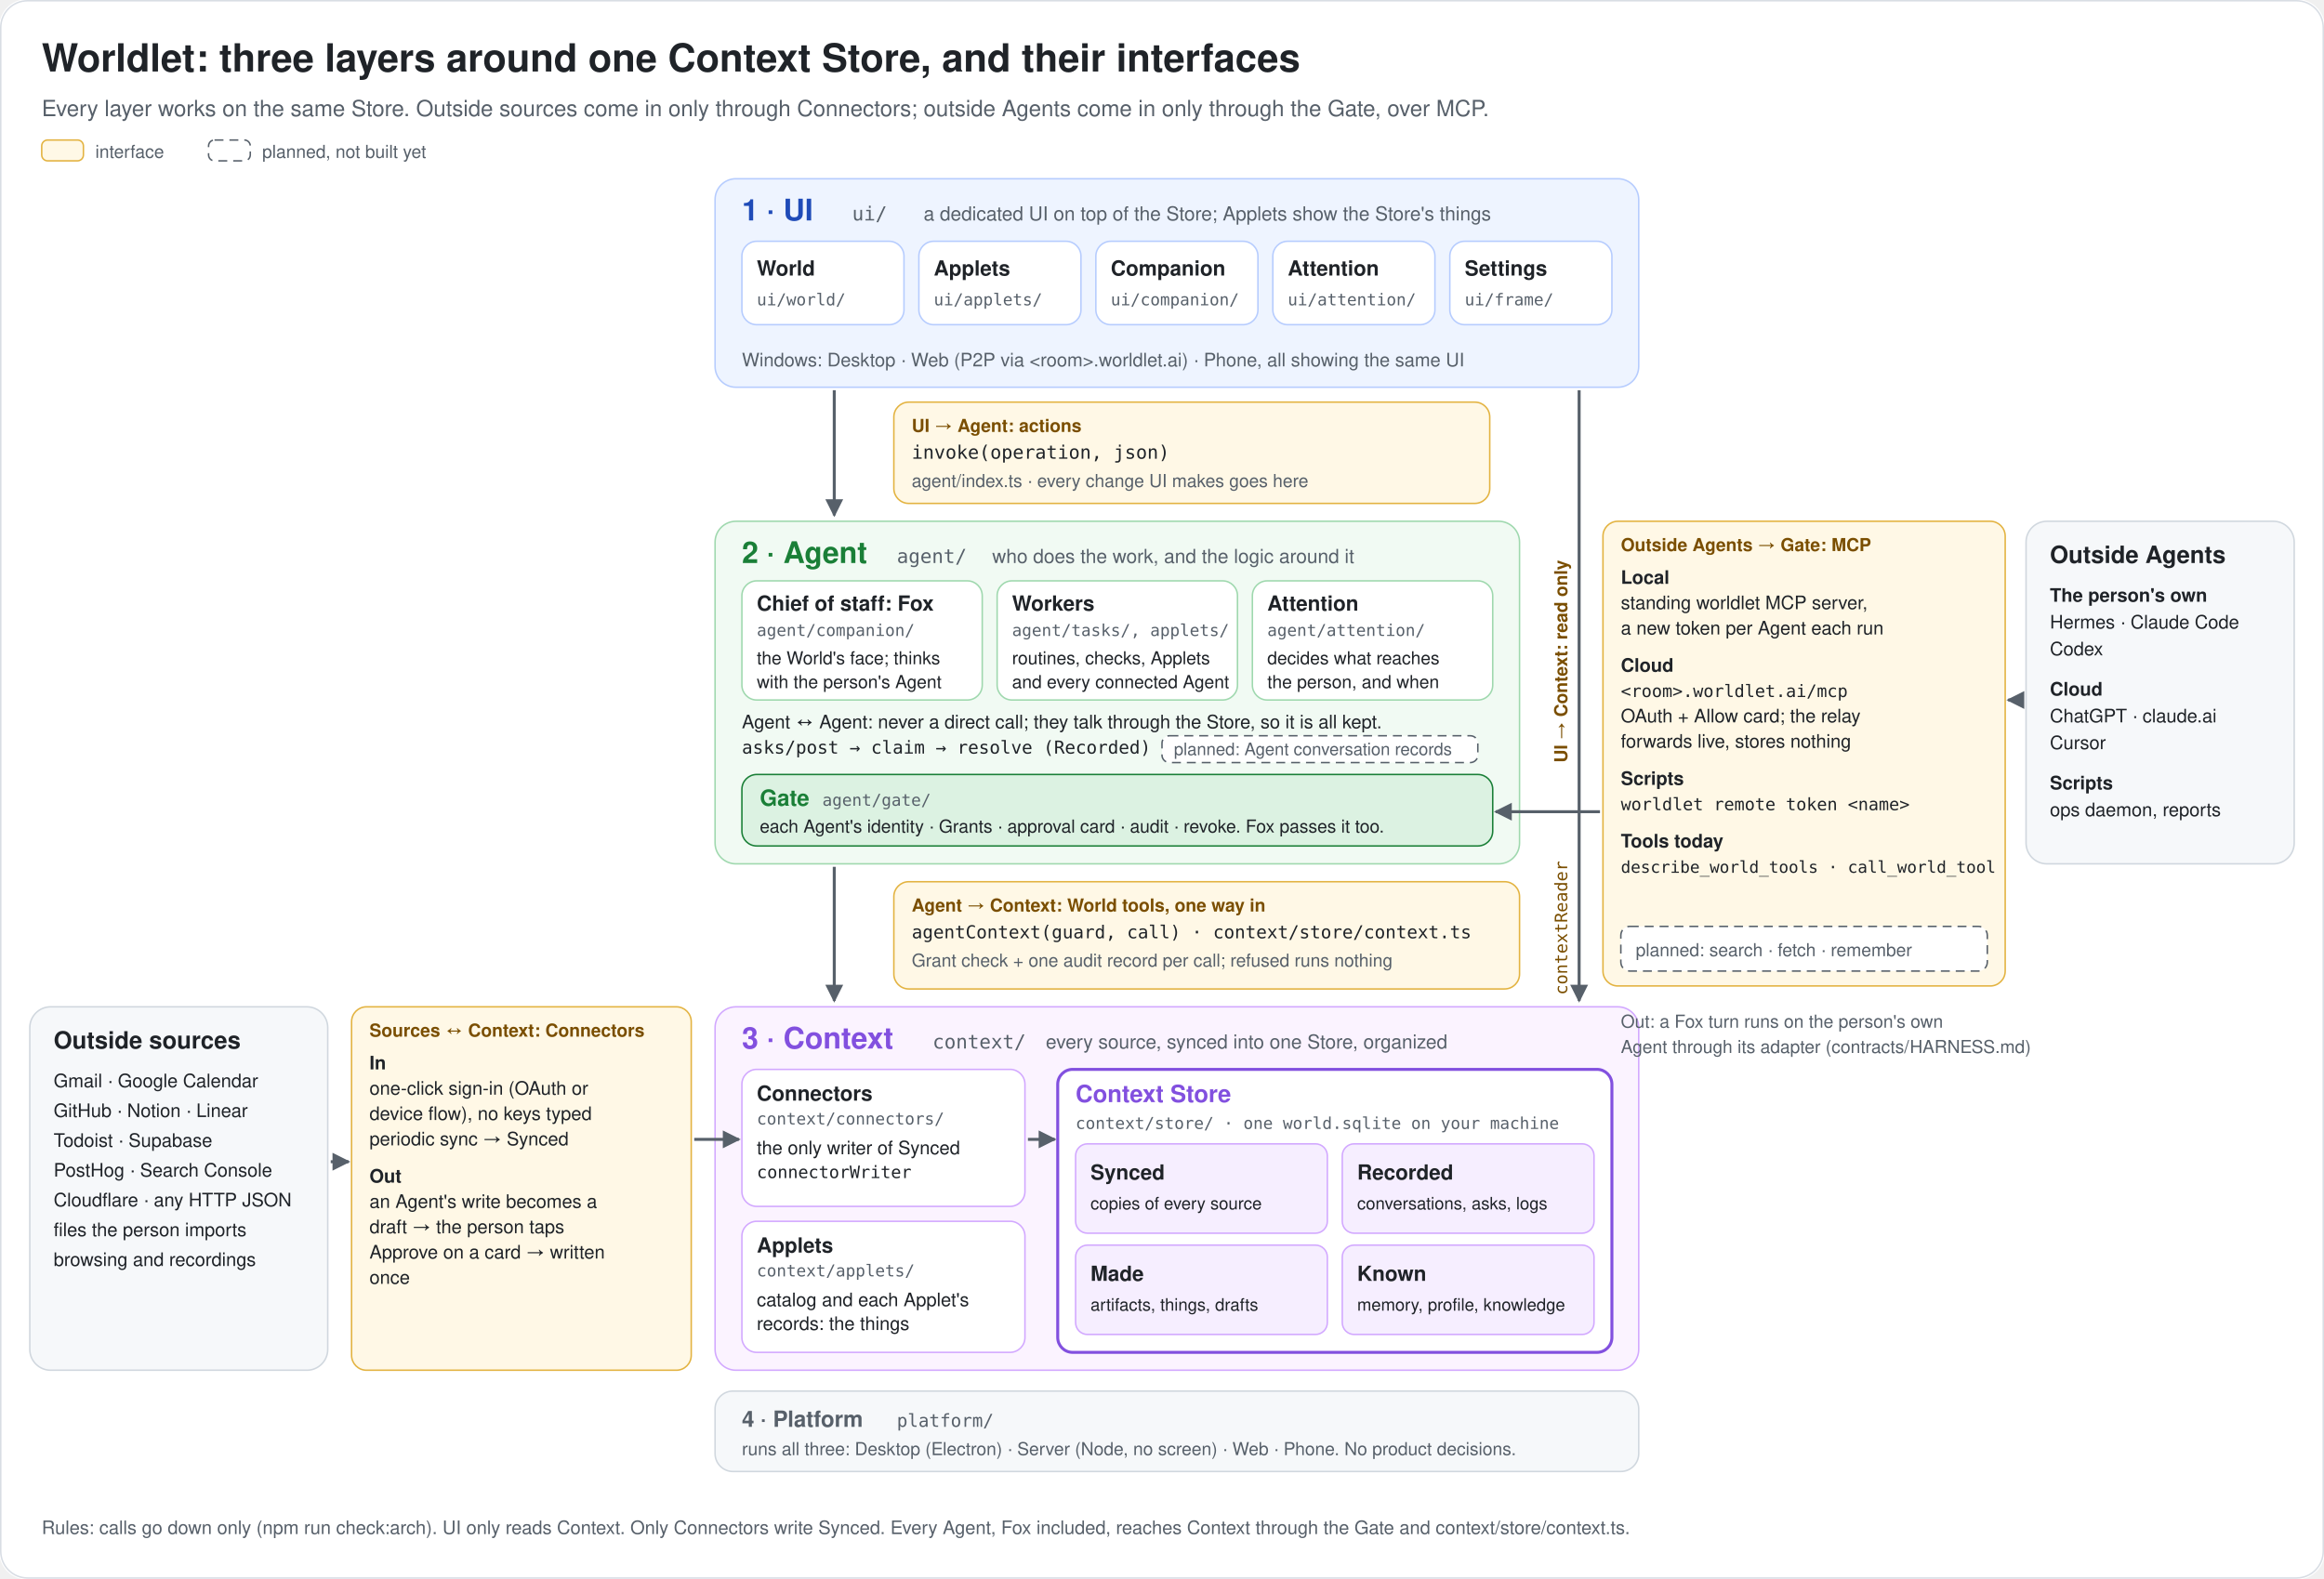
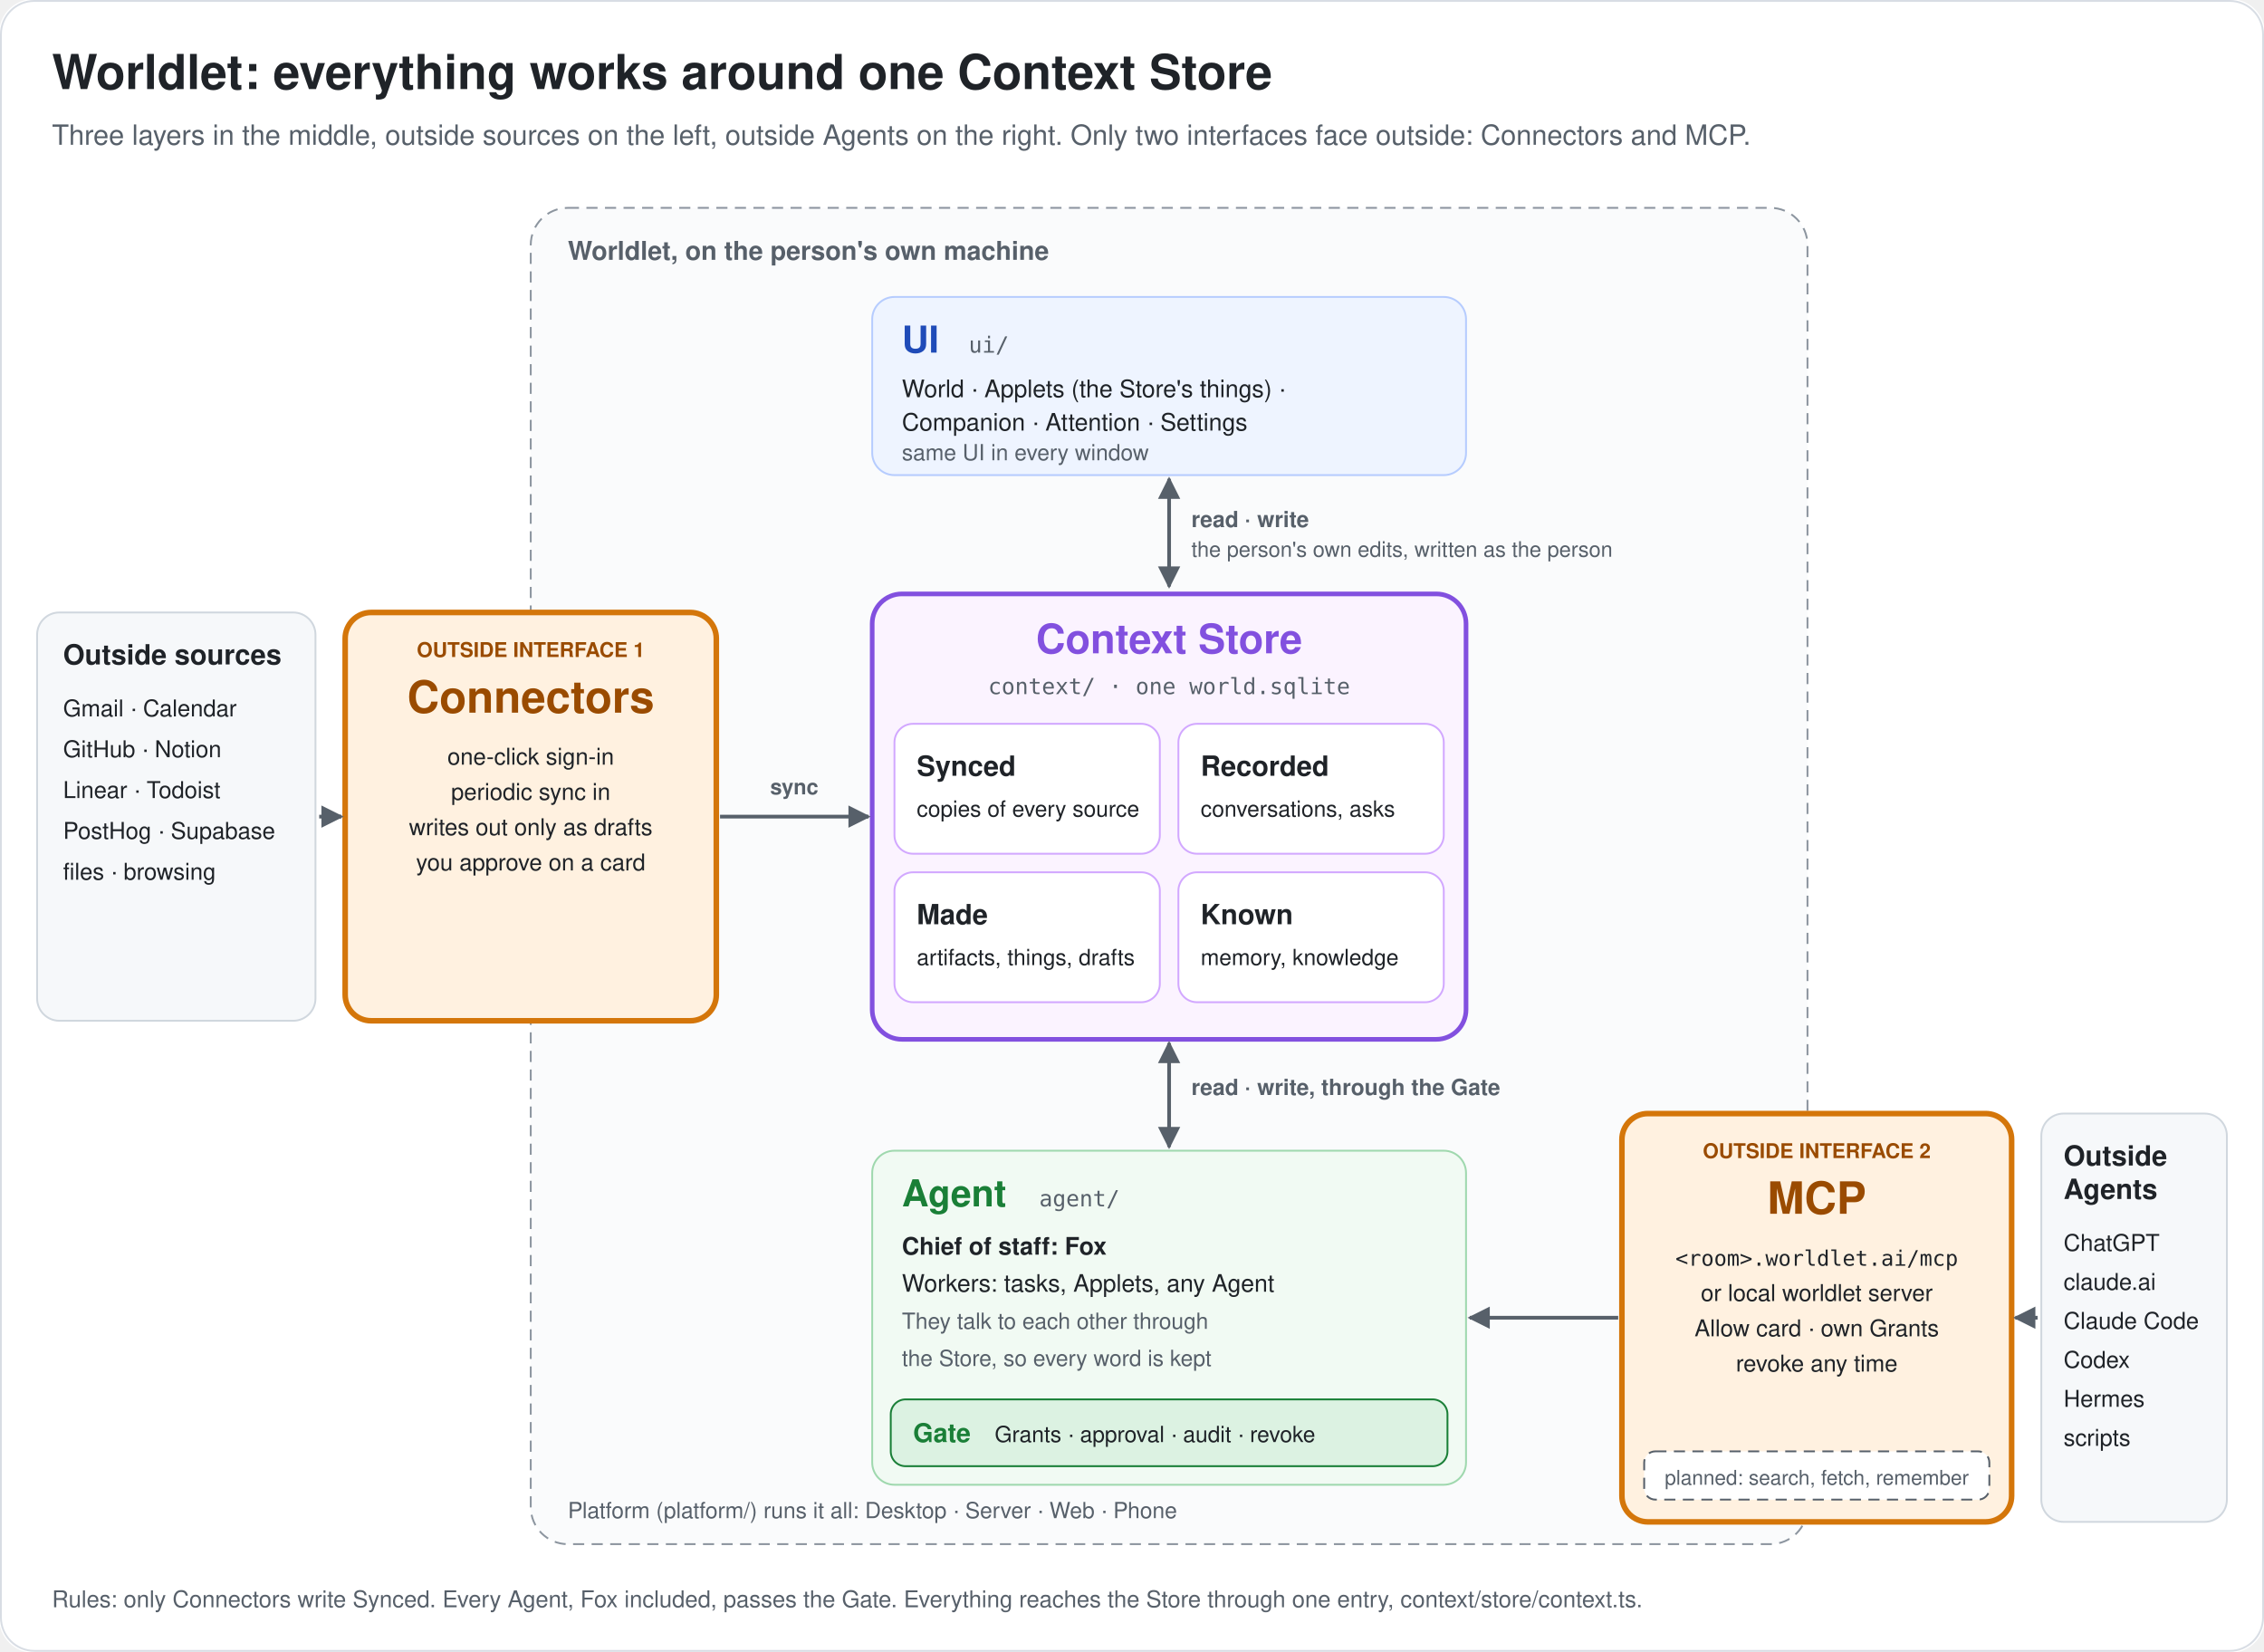
- <svg xmlns="http://www.w3.org/2000/svg" width="1560" height="1060" viewBox="0 0 1560 1060" font-family="-apple-system, 'Segoe UI', Helvetica, Arial, sans-serif">
+ <svg xmlns="http://www.w3.org/2000/svg" width="1220" height="890" viewBox="0 0 1220 890" font-family="-apple-system, 'Segoe UI', Helvetica, Arial, sans-serif">
  <defs>
    <marker id="ar" viewBox="0 0 10 10" refX="9" refY="5" markerWidth="6" markerHeight="6" orient="auto-start-reverse">
      <path d="M0 0L10 5L0 10z" fill="#57606A" />
    </marker>
  </defs>
-   <rect x="0" y="0" width="1560" height="1060" rx="18" fill="#FFFFFF" stroke="#FFFFFF" stroke-width="1" />
-   <rect x="0.5" y="0.5" width="1559" height="1059" rx="18" fill="none" stroke="#D8DDE4" stroke-width="1" />
-   <text x="28" y="48" font-size="26" font-weight="700" fill="#1F2328">Worldlet: three layers around one Context Store, and their interfaces</text>
-   <text x="28" y="78" font-size="15" fill="#57606A">Every layer works on the same Store. Outside sources come in only through Connectors; outside Agents come in only through the Gate, over MCP.</text>
-   <rect x="28" y="94" width="28" height="14" rx="4" fill="#FFF8E6" stroke="#E3B341" stroke-width="1" />
-   <text x="64" y="106" font-size="12" fill="#57606A">interface</text>
-   <rect x="140" y="94" width="28" height="14" rx="4" fill="#FFFFFF" stroke="#57606A" stroke-width="1" stroke-dasharray="6 4" />
-   <text x="176" y="106" font-size="12" fill="#57606A">planned, not built yet</text>
-   <rect x="480" y="120" width="620" height="140" rx="14" fill="#EEF4FF" stroke="#B6CCFE" stroke-width="1" />
-   <text x="498" y="148" font-size="20" font-weight="800" fill="#1F4BB8">1 · UI</text>
-   <text x="572" y="148" font-size="13" fill="#57606A" font-family="ui-monospace, Menlo, monospace">ui/</text>
-   <text x="620" y="148" font-size="13" fill="#57606A">a dedicated UI on top of the Store; Applets show the Store's things</text>
-   <rect x="498.0" y="162" width="108.8" height="56" rx="10" fill="#FFFFFF" stroke="#B6CCFE" stroke-width="1" />
-   <text x="508.0" y="185" font-size="14" font-weight="700" fill="#1F2328">World</text>
-   <text x="508.0" y="205" font-size="11" fill="#57606A" font-family="ui-monospace, Menlo, monospace">ui/world/</text>
-   <rect x="616.8" y="162" width="108.8" height="56" rx="10" fill="#FFFFFF" stroke="#B6CCFE" stroke-width="1" />
-   <text x="626.8" y="185" font-size="14" font-weight="700" fill="#1F2328">Applets</text>
-   <text x="626.8" y="205" font-size="11" fill="#57606A" font-family="ui-monospace, Menlo, monospace">ui/applets/</text>
-   <rect x="735.6" y="162" width="108.8" height="56" rx="10" fill="#FFFFFF" stroke="#B6CCFE" stroke-width="1" />
-   <text x="745.6" y="185" font-size="14" font-weight="700" fill="#1F2328">Companion</text>
-   <text x="745.6" y="205" font-size="11" fill="#57606A" font-family="ui-monospace, Menlo, monospace">ui/companion/</text>
-   <rect x="854.4" y="162" width="108.8" height="56" rx="10" fill="#FFFFFF" stroke="#B6CCFE" stroke-width="1" />
-   <text x="864.4" y="185" font-size="14" font-weight="700" fill="#1F2328">Attention</text>
-   <text x="864.4" y="205" font-size="11" fill="#57606A" font-family="ui-monospace, Menlo, monospace">ui/attention/</text>
-   <rect x="973.2" y="162" width="108.8" height="56" rx="10" fill="#FFFFFF" stroke="#B6CCFE" stroke-width="1" />
-   <text x="983.2" y="185" font-size="14" font-weight="700" fill="#1F2328">Settings</text>
-   <text x="983.2" y="205" font-size="11" fill="#57606A" font-family="ui-monospace, Menlo, monospace">ui/frame/</text>
-   <text x="498" y="246" font-size="12.5" fill="#57606A">Windows: Desktop · Web (P2P via &lt;room&gt;.worldlet.ai) · Phone, all showing the same UI</text>
-   <rect x="600" y="270" width="400" height="68" rx="10" fill="#FFF8E6" stroke="#E3B341" stroke-width="1" />
-   <text x="612" y="290" font-size="12" font-weight="800" fill="#7A4E00">UI → Agent: actions</text>
-   <text x="612" y="308" font-size="12.5" fill="#1F2328" font-family="ui-monospace, Menlo, monospace">invoke(operation, json)</text>
-   <text x="612" y="327" font-size="12" fill="#57606A">agent/index.ts · every change UI makes goes here</text>
-   <line x1="560" y1="262" x2="560" y2="346" stroke="#57606A" stroke-width="2" marker-end="url(#ar)" />
-   <line x1="1060" y1="262" x2="1060" y2="672" stroke="#57606A" stroke-width="2" marker-end="url(#ar)" />
-   <text x="1052" y="512" font-size="12" font-weight="700" fill="#7A4E00" transform="rotate(-90 1052 512)">UI → Context: read only</text>
-   <text x="1052" y="668" font-size="11.5" fill="#7A4E00" font-family="ui-monospace, Menlo, monospace" transform="rotate(-90 1052 668)">contextReader</text>
-   <rect x="480" y="350" width="540" height="230" rx="14" fill="#F1FAF3" stroke="#9FD8AE" stroke-width="1" />
-   <text x="498" y="378" font-size="20" font-weight="800" fill="#1A7F37">2 · Agent</text>
-   <text x="602" y="378" font-size="13" fill="#57606A" font-family="ui-monospace, Menlo, monospace">agent/</text>
-   <text x="666" y="378" font-size="13" fill="#57606A">who does the work, and the logic around it</text>
-   <rect x="498.0" y="390" width="161.333" height="80" rx="10" fill="#FFFFFF" stroke="#9FD8AE" stroke-width="1" />
-   <text x="508.0" y="410" font-size="14" font-weight="700" fill="#1F2328">Chief of staff: Fox</text>
-   <text x="508.0" y="427" font-size="11" fill="#57606A" font-family="ui-monospace, Menlo, monospace">agent/companion/</text>
-   <text x="508.0" y="446" font-size="12" fill="#1F2328">the World's face; thinks</text>
-   <text x="508.0" y="462" font-size="12" fill="#1F2328">with the person's Agent</text>
-   <rect x="669.333" y="390" width="161.333" height="80" rx="10" fill="#FFFFFF" stroke="#9FD8AE" stroke-width="1" />
-   <text x="679.333" y="410" font-size="14" font-weight="700" fill="#1F2328">Workers</text>
-   <text x="679.333" y="427" font-size="11" fill="#57606A" font-family="ui-monospace, Menlo, monospace">agent/tasks/, applets/</text>
-   <text x="679.333" y="446" font-size="12" fill="#1F2328">routines, checks, Applets</text>
-   <text x="679.333" y="462" font-size="12" fill="#1F2328">and every connected Agent</text>
-   <rect x="840.667" y="390" width="161.333" height="80" rx="10" fill="#FFFFFF" stroke="#9FD8AE" stroke-width="1" />
-   <text x="850.667" y="410" font-size="14" font-weight="700" fill="#1F2328">Attention</text>
-   <text x="850.667" y="427" font-size="11" fill="#57606A" font-family="ui-monospace, Menlo, monospace">agent/attention/</text>
-   <text x="850.667" y="446" font-size="12" fill="#1F2328">decides what reaches</text>
-   <text x="850.667" y="462" font-size="12" fill="#1F2328">the person, and when</text>
-   <text x="498" y="489" font-size="12.5" fill="#1F2328">Agent ↔ Agent: never a direct call; they talk through the Store, so it is all kept.</text>
-   <text x="498" y="506" font-size="12" fill="#1F2328" font-family="ui-monospace, Menlo, monospace">asks/post → claim → resolve (Recorded)</text>
-   <rect x="780" y="494" width="212" height="18" rx="5" fill="#FFFFFF" stroke="#57606A" stroke-width="1" stroke-dasharray="6 4" />
-   <text x="788" y="507" font-size="11.5" fill="#57606A">planned: Agent conversation records</text>
-   <rect x="498" y="520" width="504" height="48" rx="10" fill="#DCF2E2" stroke="#1A7F37" stroke-width="1" />
-   <text x="510" y="541" font-size="15" font-weight="800" fill="#1A7F37">Gate</text>
-   <text x="552" y="541" font-size="11" fill="#57606A" font-family="ui-monospace, Menlo, monospace">agent/gate/</text>
-   <text x="510" y="559" font-size="12" fill="#1F2328">each Agent's identity · Grants · approval card · audit · revoke. Fox passes it too.</text>
-   <rect x="600" y="592" width="420" height="72" rx="10" fill="#FFF8E6" stroke="#E3B341" stroke-width="1" />
-   <text x="612" y="612" font-size="12" font-weight="800" fill="#7A4E00">Agent → Context: World tools, one way in</text>
-   <text x="612" y="630" font-size="12" fill="#1F2328" font-family="ui-monospace, Menlo, monospace">agentContext(guard, call) · context/store/context.ts</text>
-   <text x="612" y="649" font-size="12" fill="#57606A">Grant check + one audit record per call; refused runs nothing</text>
-   <line x1="560" y1="582" x2="560" y2="672" stroke="#57606A" stroke-width="2" marker-end="url(#ar)" />
-   <rect x="480" y="676" width="620" height="244" rx="14" fill="#FBF3FF" stroke="#D2A8FF" stroke-width="1" />
-   <text x="498" y="704" font-size="20" font-weight="800" fill="#8250DF">3 · Context</text>
-   <text x="626" y="704" font-size="13" fill="#57606A" font-family="ui-monospace, Menlo, monospace">context/</text>
-   <text x="702" y="704" font-size="13" fill="#57606A">every source, synced into one Store, organized</text>
-   <rect x="498" y="718" width="190" height="92" rx="10" fill="#FFFFFF" stroke="#D2A8FF" stroke-width="1" />
-   <text x="508" y="739" font-size="14" font-weight="700" fill="#1F2328">Connectors</text>
-   <text x="508" y="755" font-size="11" fill="#57606A" font-family="ui-monospace, Menlo, monospace">context/connectors/</text>
-   <text x="508" y="775" font-size="12.5" fill="#1F2328">the only writer of Synced</text>
-   <text x="508" y="791" font-size="11.5" fill="#1F2328" font-family="ui-monospace, Menlo, monospace">connectorWriter</text>
-   <rect x="498" y="820" width="190" height="88" rx="10" fill="#FFFFFF" stroke="#D2A8FF" stroke-width="1" />
-   <text x="508" y="841" font-size="14" font-weight="700" fill="#1F2328">Applets</text>
-   <text x="508" y="857" font-size="11" fill="#57606A" font-family="ui-monospace, Menlo, monospace">context/applets/</text>
-   <text x="508" y="877" font-size="12.5" fill="#1F2328">catalog and each Applet's</text>
-   <text x="508" y="893" font-size="12.5" fill="#1F2328">records: the things</text>
-   <line x1="690" y1="765" x2="708" y2="765" stroke="#57606A" stroke-width="2" marker-end="url(#ar)" />
-   <rect x="710" y="718" width="372" height="190" rx="10" fill="#FFFFFF" stroke="#8250DF" stroke-width="2" />
-   <text x="722" y="740" font-size="16" font-weight="800" fill="#8250DF">Context Store</text>
-   <text x="722" y="758" font-size="11" fill="#57606A" font-family="ui-monospace, Menlo, monospace">context/store/ · one world.sqlite on your machine</text>
-   <rect x="722.0" y="768" width="169.0" height="60" rx="8" fill="#F6EEFF" stroke="#D2A8FF" stroke-width="1" />
-   <text x="732.0" y="792" font-size="14" font-weight="700" fill="#1F2328">Synced</text>
-   <text x="732.0" y="812" font-size="11.5" fill="#1F2328">copies of every source</text>
-   <rect x="901.0" y="768" width="169.0" height="60" rx="8" fill="#F6EEFF" stroke="#D2A8FF" stroke-width="1" />
-   <text x="911.0" y="792" font-size="14" font-weight="700" fill="#1F2328">Recorded</text>
-   <text x="911.0" y="812" font-size="11.5" fill="#1F2328">conversations, asks, logs</text>
-   <rect x="722.0" y="836" width="169.0" height="60" rx="8" fill="#F6EEFF" stroke="#D2A8FF" stroke-width="1" />
-   <text x="732.0" y="860" font-size="14" font-weight="700" fill="#1F2328">Made</text>
-   <text x="732.0" y="880" font-size="11.5" fill="#1F2328">artifacts, things, drafts</text>
-   <rect x="901.0" y="836" width="169.0" height="60" rx="8" fill="#F6EEFF" stroke="#D2A8FF" stroke-width="1" />
-   <text x="911.0" y="860" font-size="14" font-weight="700" fill="#1F2328">Known</text>
-   <text x="911.0" y="880" font-size="11.5" fill="#1F2328">memory, profile, knowledge</text>
-   <rect x="480" y="934" width="620" height="54" rx="12" fill="#F6F8FA" stroke="#D0D7DE" stroke-width="1" />
-   <text x="498" y="958" font-size="15" font-weight="800" fill="#57606A">4 · Platform</text>
-   <text x="602" y="958" font-size="12" fill="#57606A" font-family="ui-monospace, Menlo, monospace">platform/</text>
-   <text x="498" y="977" font-size="12" fill="#57606A">runs all three: Desktop (Electron) · Server (Node, no screen) · Web · Phone. No product decisions.</text>
-   <rect x="20" y="676" width="200" height="244" rx="14" fill="#F6F8FA" stroke="#D0D7DE" stroke-width="1" />
-   <text x="36" y="704" font-size="16" font-weight="800" fill="#1F2328">Outside sources</text>
-   <text x="36" y="730" font-size="12.5" fill="#1F2328">Gmail · Google Calendar</text>
-   <text x="36" y="750" font-size="12.5" fill="#1F2328">GitHub · Notion · Linear</text>
-   <text x="36" y="770" font-size="12.5" fill="#1F2328">Todoist · Supabase</text>
-   <text x="36" y="790" font-size="12.5" fill="#1F2328">PostHog · Search Console</text>
-   <text x="36" y="810" font-size="12.5" fill="#1F2328">Cloudflare · any HTTP JSON</text>
-   <text x="36" y="830" font-size="12.5" fill="#1F2328">files the person imports</text>
-   <text x="36" y="850" font-size="12.5" fill="#1F2328">browsing and recordings</text>
-   <rect x="236" y="676" width="228" height="244" rx="10" fill="#FFF8E6" stroke="#E3B341" stroke-width="1" />
-   <text x="248" y="696" font-size="12" font-weight="800" fill="#7A4E00">Sources ↔ Context: Connectors</text>
-   <text x="248" y="718" font-size="12.5" font-weight="700" fill="#1F2328">In</text>
-   <text x="248" y="735" font-size="12.5" fill="#1F2328">one-click sign-in (OAuth or</text>
-   <text x="248" y="752" font-size="12.5" fill="#1F2328">device flow), no keys typed</text>
-   <text x="248" y="769" font-size="12.5" fill="#1F2328">periodic sync → Synced</text>
-   <text x="248" y="794" font-size="12.5" font-weight="700" fill="#1F2328">Out</text>
-   <text x="248" y="811" font-size="12.5" fill="#1F2328">an Agent's write becomes a</text>
-   <text x="248" y="828" font-size="12.5" fill="#1F2328">draft → the person taps</text>
-   <text x="248" y="845" font-size="12.5" fill="#1F2328">Approve on a card → written</text>
-   <text x="248" y="862" font-size="12.5" fill="#1F2328">once</text>
-   <line x1="222" y1="780" x2="234" y2="780" stroke="#57606A" stroke-width="2" marker-end="url(#ar)" />
-   <line x1="466" y1="765" x2="496" y2="765" stroke="#57606A" stroke-width="2" marker-end="url(#ar)" />
-   <rect x="1360" y="350" width="180" height="230" rx="14" fill="#F6F8FA" stroke="#D0D7DE" stroke-width="1" />
-   <text x="1376" y="378" font-size="16" font-weight="800" fill="#1F2328">Outside Agents</text>
-   <text x="1376" y="404" font-size="12.5" font-weight="700" fill="#1F2328">The person's own</text>
-   <text x="1376" y="422" font-size="12.5" fill="#1F2328">Hermes · Claude Code</text>
-   <text x="1376" y="440" font-size="12.5" fill="#1F2328">Codex</text>
-   <text x="1376" y="467" font-size="12.5" font-weight="700" fill="#1F2328">Cloud</text>
-   <text x="1376" y="485" font-size="12.5" fill="#1F2328">ChatGPT · claude.ai</text>
-   <text x="1376" y="503" font-size="12.5" fill="#1F2328">Cursor</text>
-   <text x="1376" y="530" font-size="12.5" font-weight="700" fill="#1F2328">Scripts</text>
-   <text x="1376" y="548" font-size="12.5" fill="#1F2328">ops daemon, reports</text>
-   <rect x="1076" y="350" width="270" height="312" rx="10" fill="#FFF8E6" stroke="#E3B341" stroke-width="1" />
-   <text x="1088" y="370" font-size="12" font-weight="800" fill="#7A4E00">Outside Agents → Gate: MCP</text>
-   <text x="1088" y="392" font-size="12.5" font-weight="700" fill="#1F2328">Local</text>
-   <text x="1088" y="409" font-size="12.5" fill="#1F2328">standing worldlet MCP server,</text>
-   <text x="1088" y="426" font-size="12.5" fill="#1F2328">a new token per Agent each run</text>
-   <text x="1088" y="451" font-size="12.5" font-weight="700" fill="#1F2328">Cloud</text>
-   <text x="1088" y="468" font-size="11.5" fill="#1F2328" font-family="ui-monospace, Menlo, monospace">&lt;room&gt;.worldlet.ai/mcp</text>
-   <text x="1088" y="485" font-size="12.5" fill="#1F2328">OAuth + Allow card; the relay</text>
-   <text x="1088" y="502" font-size="12.5" fill="#1F2328">forwards live, stores nothing</text>
-   <text x="1088" y="527" font-size="12.5" font-weight="700" fill="#1F2328">Scripts</text>
-   <text x="1088" y="544" font-size="11.5" fill="#1F2328" font-family="ui-monospace, Menlo, monospace">worldlet remote token &lt;name&gt;</text>
-   <text x="1088" y="569" font-size="12.5" font-weight="700" fill="#1F2328">Tools today</text>
-   <text x="1088" y="586" font-size="11" fill="#1F2328" font-family="ui-monospace, Menlo, monospace">describe_world_tools · call_world_tool</text>
-   <rect x="1088" y="622" width="246" height="30" rx="6" fill="#FFFFFF" stroke="#57606A" stroke-width="1" stroke-dasharray="6 4" />
-   <text x="1098" y="642" font-size="12" fill="#57606A">planned: search · fetch · remember</text>
-   <line x1="1358" y1="470" x2="1348" y2="470" stroke="#57606A" stroke-width="2" marker-end="url(#ar)" />
-   <line x1="1074" y1="545" x2="1004" y2="545" stroke="#57606A" stroke-width="2" marker-end="url(#ar)" />
-   <text x="1088" y="690" font-size="12" fill="#57606A">Out: a Fox turn runs on the person's own</text>
-   <text x="1088" y="707" font-size="12" fill="#57606A">Agent through its adapter (contracts/HARNESS.md)</text>
-   <text x="28" y="1030" font-size="12.5" fill="#57606A">Rules: calls go down only (npm run check:arch). UI only reads Context. Only Connectors write Synced. Every Agent, Fox included, reaches Context through the Gate and context/store/context.ts.</text>
+   <rect x="0" y="0" width="1220" height="890" rx="18" fill="#FFFFFF" stroke="#FFFFFF" stroke-width="1" />
+   <rect x="0.5" y="0.5" width="1219" height="889" rx="18" fill="none" stroke="#D8DDE4" stroke-width="1" />
+   <text x="28" y="48" font-size="26" font-weight="700" fill="#1F2328">Worldlet: everything works around one Context Store</text>
+   <text x="28" y="78" font-size="15" fill="#57606A">Three layers in the middle, outside sources on the left, outside Agents on the right. Only two interfaces face outside: Connectors and MCP.</text>
+   <rect x="286" y="112" width="688" height="720" rx="20" fill="#FAFBFC" stroke="#8C959F" stroke-width="1" stroke-dasharray="6 4" />
+   <text x="306" y="140" font-size="14" font-weight="700" fill="#57606A">Worldlet, on the person's own machine</text>
+   <text x="306" y="818" font-size="12" fill="#57606A">Platform (platform/) runs it all: Desktop · Server · Web · Phone</text>
+   <rect x="470" y="160" width="320" height="96" rx="12" fill="#EEF4FF" stroke="#B6CCFE" stroke-width="1" />
+   <text x="486" y="190" font-size="20" font-weight="800" fill="#1F4BB8">UI</text>
+   <text x="522" y="190" font-size="12" fill="#57606A" font-family="ui-monospace, Menlo, monospace">ui/</text>
+   <text x="486" y="214" font-size="13" fill="#1F2328">World · Applets (the Store's things) ·</text>
+   <text x="486" y="232" font-size="13" fill="#1F2328">Companion · Attention · Settings</text>
+   <text x="486" y="248" font-size="12" fill="#57606A">same UI in every window</text>
+   <line x1="630.0" y1="258" x2="630.0" y2="316" stroke="#57606A" stroke-width="2" marker-start="url(#ar)" marker-end="url(#ar)" />
+   <text x="642.0" y="284" font-size="12" font-weight="700" fill="#57606A">read · write</text>
+   <text x="642.0" y="300" font-size="11.5" fill="#57606A">the person's own edits, written as the person</text>
+   <rect x="470" y="320" width="320" height="240" rx="16" fill="#FBF3FF" stroke="#8250DF" stroke-width="2.5" />
+   <text x="630.0" y="352" font-size="22" font-weight="800" fill="#8250DF" text-anchor="middle">Context Store</text>
+   <text x="630.0" y="374" font-size="12" fill="#57606A" font-family="ui-monospace, Menlo, monospace" text-anchor="middle">context/ · one world.sqlite</text>
+   <rect x="482.0" y="390" width="143.0" height="70" rx="10" fill="#FFFFFF" stroke="#D2A8FF" stroke-width="1" />
+   <text x="494.0" y="418" font-size="15" font-weight="700" fill="#1F2328">Synced</text>
+   <text x="494.0" y="440" font-size="12" fill="#1F2328">copies of every source</text>
+   <rect x="635.0" y="390" width="143.0" height="70" rx="10" fill="#FFFFFF" stroke="#D2A8FF" stroke-width="1" />
+   <text x="647.0" y="418" font-size="15" font-weight="700" fill="#1F2328">Recorded</text>
+   <text x="647.0" y="440" font-size="12" fill="#1F2328">conversations, asks</text>
+   <rect x="482.0" y="470" width="143.0" height="70" rx="10" fill="#FFFFFF" stroke="#D2A8FF" stroke-width="1" />
+   <text x="494.0" y="498" font-size="15" font-weight="700" fill="#1F2328">Made</text>
+   <text x="494.0" y="520" font-size="12" fill="#1F2328">artifacts, things, drafts</text>
+   <rect x="635.0" y="470" width="143.0" height="70" rx="10" fill="#FFFFFF" stroke="#D2A8FF" stroke-width="1" />
+   <text x="647.0" y="498" font-size="15" font-weight="700" fill="#1F2328">Known</text>
+   <text x="647.0" y="520" font-size="12" fill="#1F2328">memory, knowledge</text>
+   <line x1="630.0" y1="562" x2="630.0" y2="618" stroke="#57606A" stroke-width="2" marker-start="url(#ar)" marker-end="url(#ar)" />
+   <text x="642.0" y="590" font-size="12" font-weight="700" fill="#57606A">read · write, through the Gate</text>
+   <rect x="470" y="620" width="320" height="180" rx="12" fill="#F1FAF3" stroke="#9FD8AE" stroke-width="1" />
+   <text x="486" y="650" font-size="20" font-weight="800" fill="#1A7F37">Agent</text>
+   <text x="560" y="650" font-size="12" fill="#57606A" font-family="ui-monospace, Menlo, monospace">agent/</text>
+   <text x="486" y="676" font-size="13" font-weight="700" fill="#1F2328">Chief of staff: Fox</text>
+   <text x="486" y="696" font-size="13" fill="#1F2328">Workers: tasks, Applets, any Agent</text>
+   <text x="486" y="716" font-size="12" fill="#57606A">They talk to each other through</text>
+   <text x="486" y="736" font-size="12" fill="#57606A">the Store, so every word is kept</text>
+   <rect x="480" y="754" width="300" height="36" rx="8" fill="#DCF2E2" stroke="#1A7F37" stroke-width="1" />
+   <text x="492" y="777" font-size="14" font-weight="800" fill="#1A7F37">Gate</text>
+   <text x="536" y="777" font-size="12" fill="#1F2328">Grants · approval · audit · revoke</text>
+   <rect x="186" y="330" width="200" height="220" rx="14" fill="#FFF1E0" stroke="#D4760A" stroke-width="3" />
+   <text x="286.0" y="354" font-size="11" font-weight="800" fill="#9A4B00" text-anchor="middle">OUTSIDE INTERFACE 1</text>
+   <text x="286.0" y="384" font-size="24" font-weight="800" fill="#9A4B00" text-anchor="middle">Connectors</text>
+   <text x="286.0" y="412" font-size="12.5" fill="#1F2328" text-anchor="middle">one-click sign-in</text>
+   <text x="286.0" y="431" font-size="12.5" fill="#1F2328" text-anchor="middle">periodic sync in</text>
+   <text x="286.0" y="450" font-size="12.5" fill="#1F2328" text-anchor="middle">writes out only as drafts</text>
+   <text x="286.0" y="469" font-size="12.5" fill="#1F2328" text-anchor="middle">you approve on a card</text>
+   <line x1="388" y1="440" x2="468" y2="440" stroke="#57606A" stroke-width="2" marker-end="url(#ar)" />
+   <text x="428" y="428" font-size="11.5" font-weight="700" fill="#57606A" text-anchor="middle">sync</text>
+   <rect x="20" y="330" width="150" height="220" rx="12" fill="#F6F8FA" stroke="#D0D7DE" stroke-width="1" />
+   <text x="34" y="358" font-size="15" font-weight="800" fill="#1F2328">Outside sources</text>
+   <text x="34" y="386" font-size="12.5" fill="#1F2328">Gmail · Calendar</text>
+   <text x="34" y="408" font-size="12.5" fill="#1F2328">GitHub · Notion</text>
+   <text x="34" y="430" font-size="12.5" fill="#1F2328">Linear · Todoist</text>
+   <text x="34" y="452" font-size="12.5" fill="#1F2328">PostHog · Supabase</text>
+   <text x="34" y="474" font-size="12.5" fill="#1F2328">files · browsing</text>
+   <line x1="172" y1="440" x2="184" y2="440" stroke="#57606A" stroke-width="2" marker-end="url(#ar)" />
+   <rect x="874" y="600" width="210" height="220" rx="14" fill="#FFF1E0" stroke="#D4760A" stroke-width="3" />
+   <text x="979.0" y="624" font-size="11" font-weight="800" fill="#9A4B00" text-anchor="middle">OUTSIDE INTERFACE 2</text>
+   <text x="979.0" y="654" font-size="24" font-weight="800" fill="#9A4B00" text-anchor="middle">MCP</text>
+   <text x="979.0" y="682" font-size="11.5" fill="#1F2328" font-family="ui-monospace, Menlo, monospace" text-anchor="middle">&lt;room&gt;.worldlet.ai/mcp</text>
+   <text x="979.0" y="701" font-size="12.5" fill="#1F2328" text-anchor="middle">or local worldlet server</text>
+   <text x="979.0" y="720" font-size="12.5" fill="#1F2328" text-anchor="middle">Allow card · own Grants</text>
+   <text x="979.0" y="739" font-size="12.5" fill="#1F2328" text-anchor="middle">revoke any time</text>
+   <rect x="886" y="782" width="186" height="26" rx="6" fill="#FFFFFF" stroke="#57606A" stroke-width="1" stroke-dasharray="6 4" />
+   <text x="979.0" y="800" font-size="11" fill="#57606A" text-anchor="middle">planned: search, fetch, remember</text>
+   <line x1="872" y1="710" x2="792" y2="710" stroke="#57606A" stroke-width="2" marker-end="url(#ar)" />
+   <rect x="1100" y="600" width="100" height="220" rx="12" fill="#F6F8FA" stroke="#D0D7DE" stroke-width="1" />
+   <text x="1112" y="628" font-size="15" font-weight="800" fill="#1F2328">Outside</text>
+   <text x="1112" y="646" font-size="15" font-weight="800" fill="#1F2328">Agents</text>
+   <text x="1112" y="674" font-size="12.5" fill="#1F2328">ChatGPT</text>
+   <text x="1112" y="695" font-size="12.5" fill="#1F2328">claude.ai</text>
+   <text x="1112" y="716" font-size="12.5" fill="#1F2328">Claude Code</text>
+   <text x="1112" y="737" font-size="12.5" fill="#1F2328">Codex</text>
+   <text x="1112" y="758" font-size="12.5" fill="#1F2328">Hermes</text>
+   <text x="1112" y="779" font-size="12.5" fill="#1F2328">scripts</text>
+   <line x1="1098" y1="710" x2="1086" y2="710" stroke="#57606A" stroke-width="2" marker-end="url(#ar)" />
+   <text x="28" y="866" font-size="12.5" fill="#57606A">Rules: only Connectors write Synced. Every Agent, Fox included, passes the Gate. Everything reaches the Store through one entry, context/store/context.ts.</text>
</svg>
